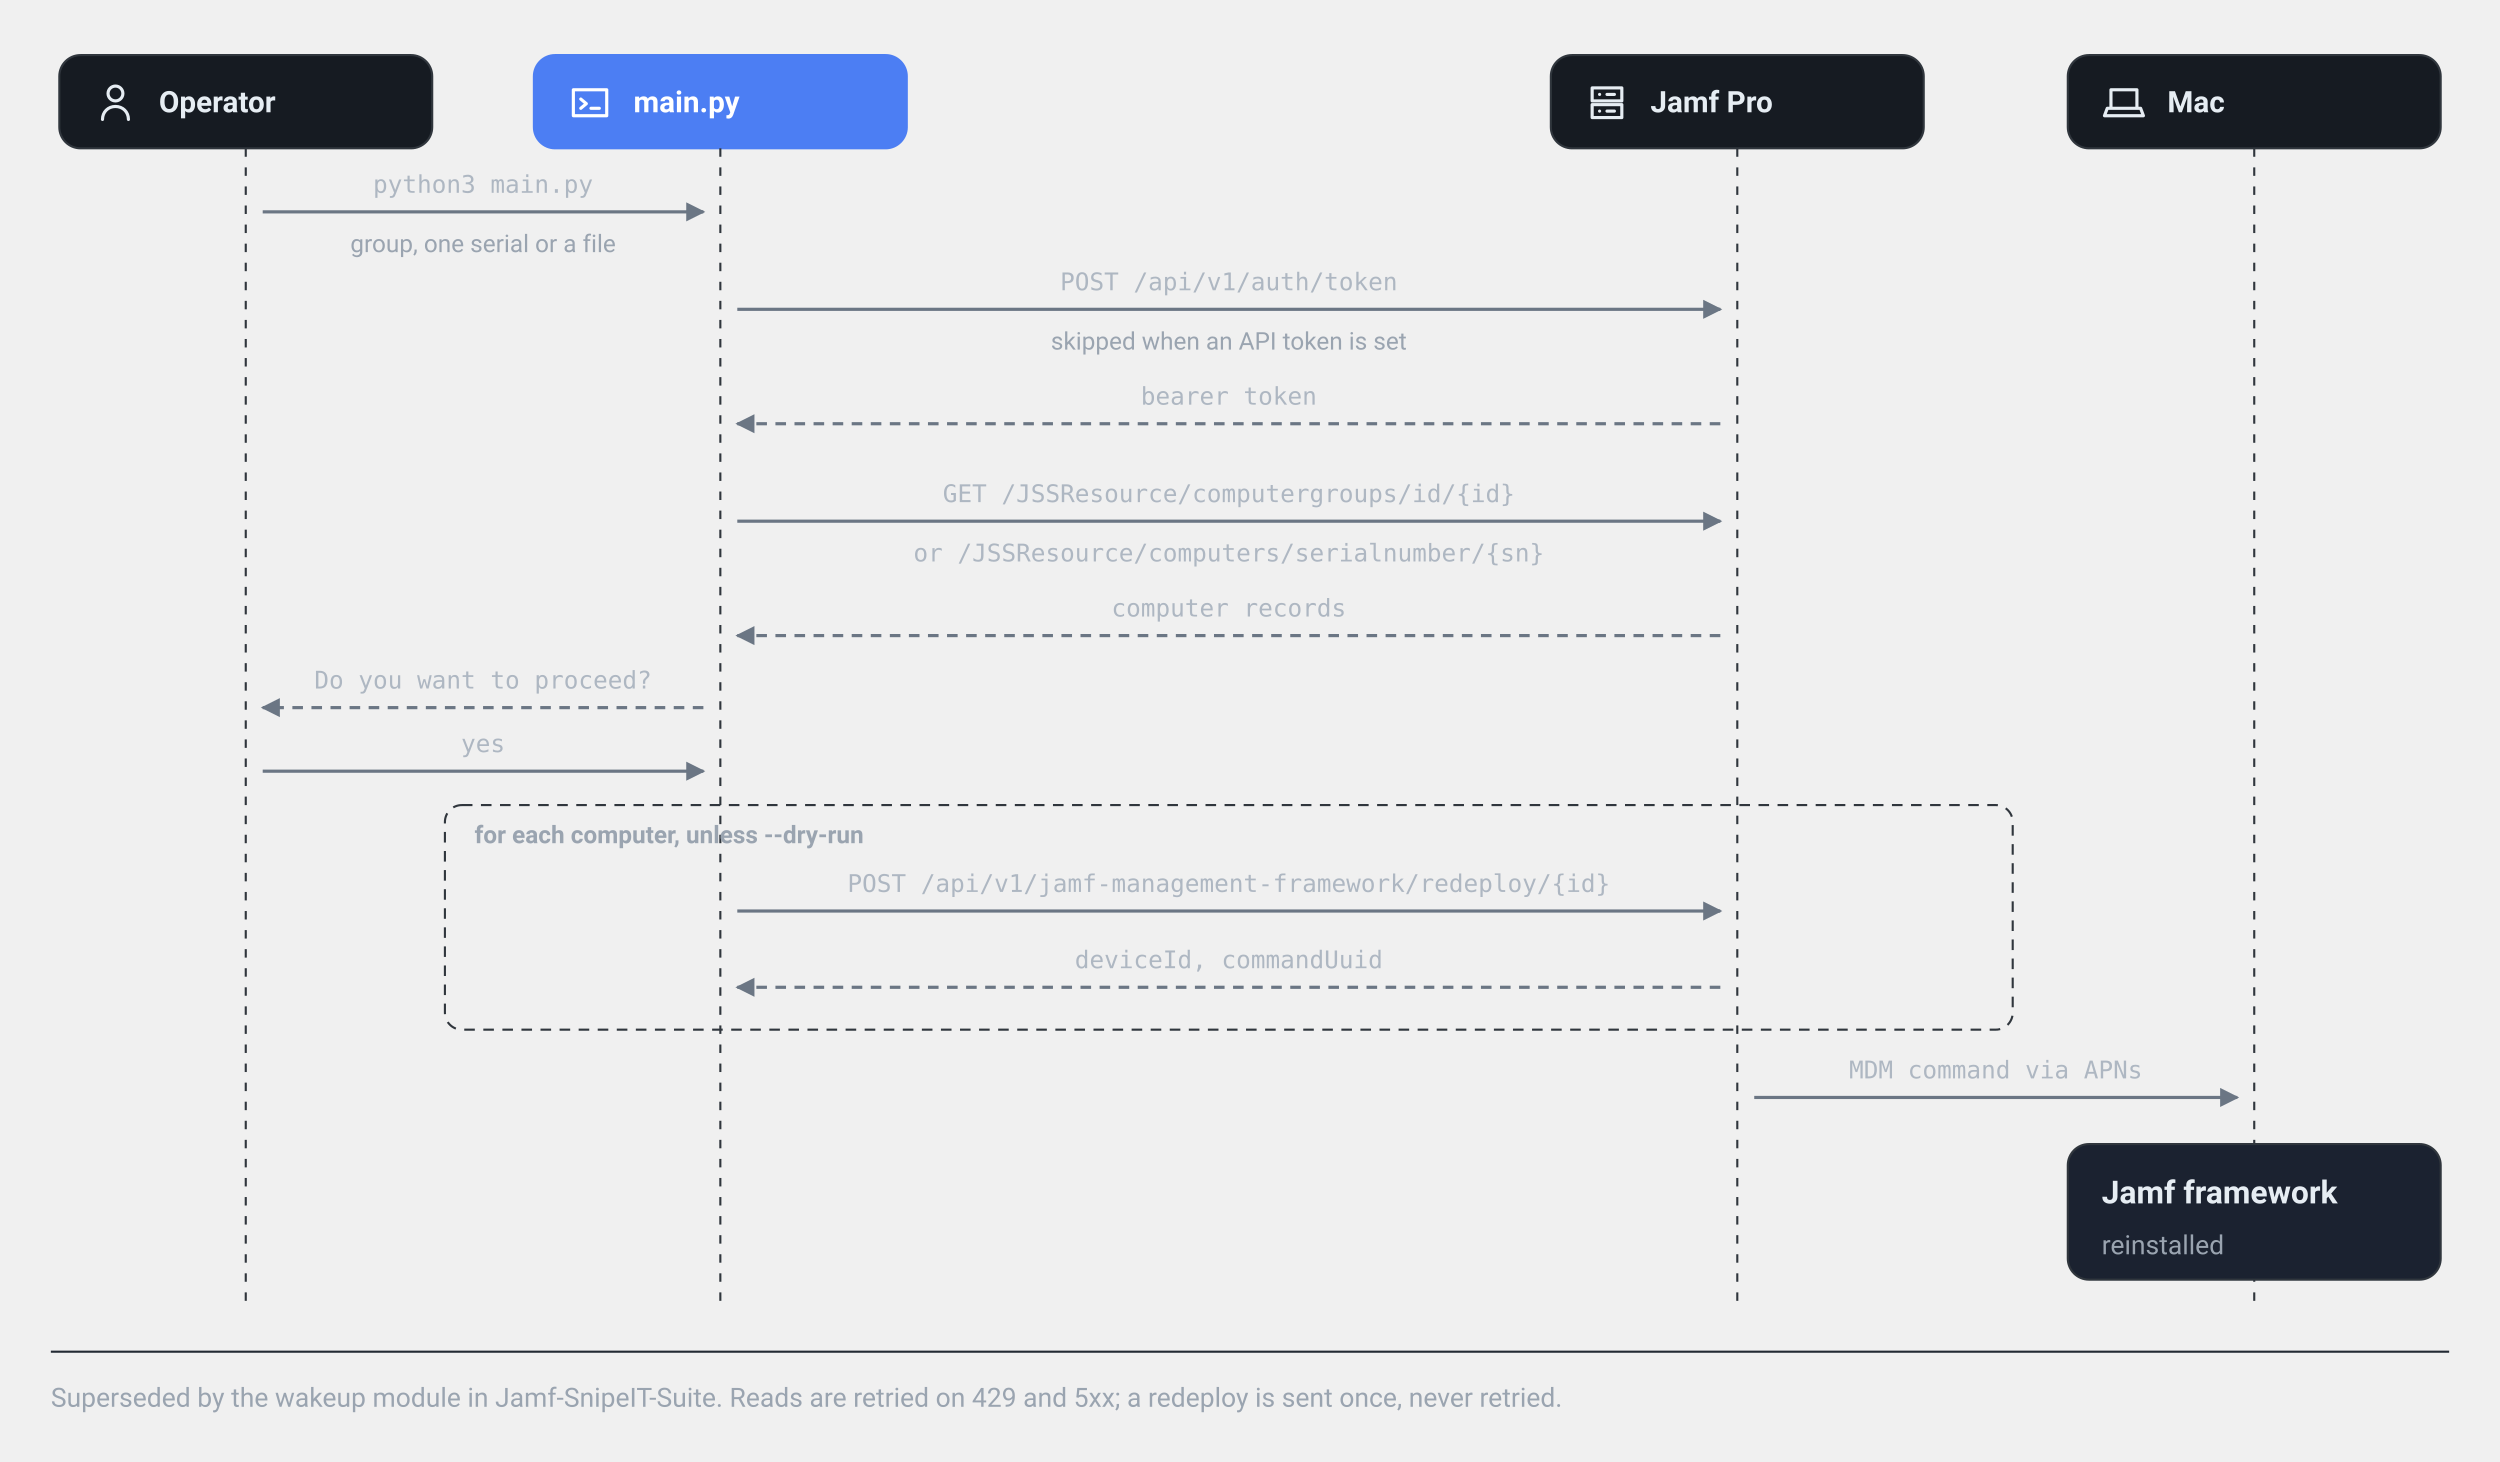
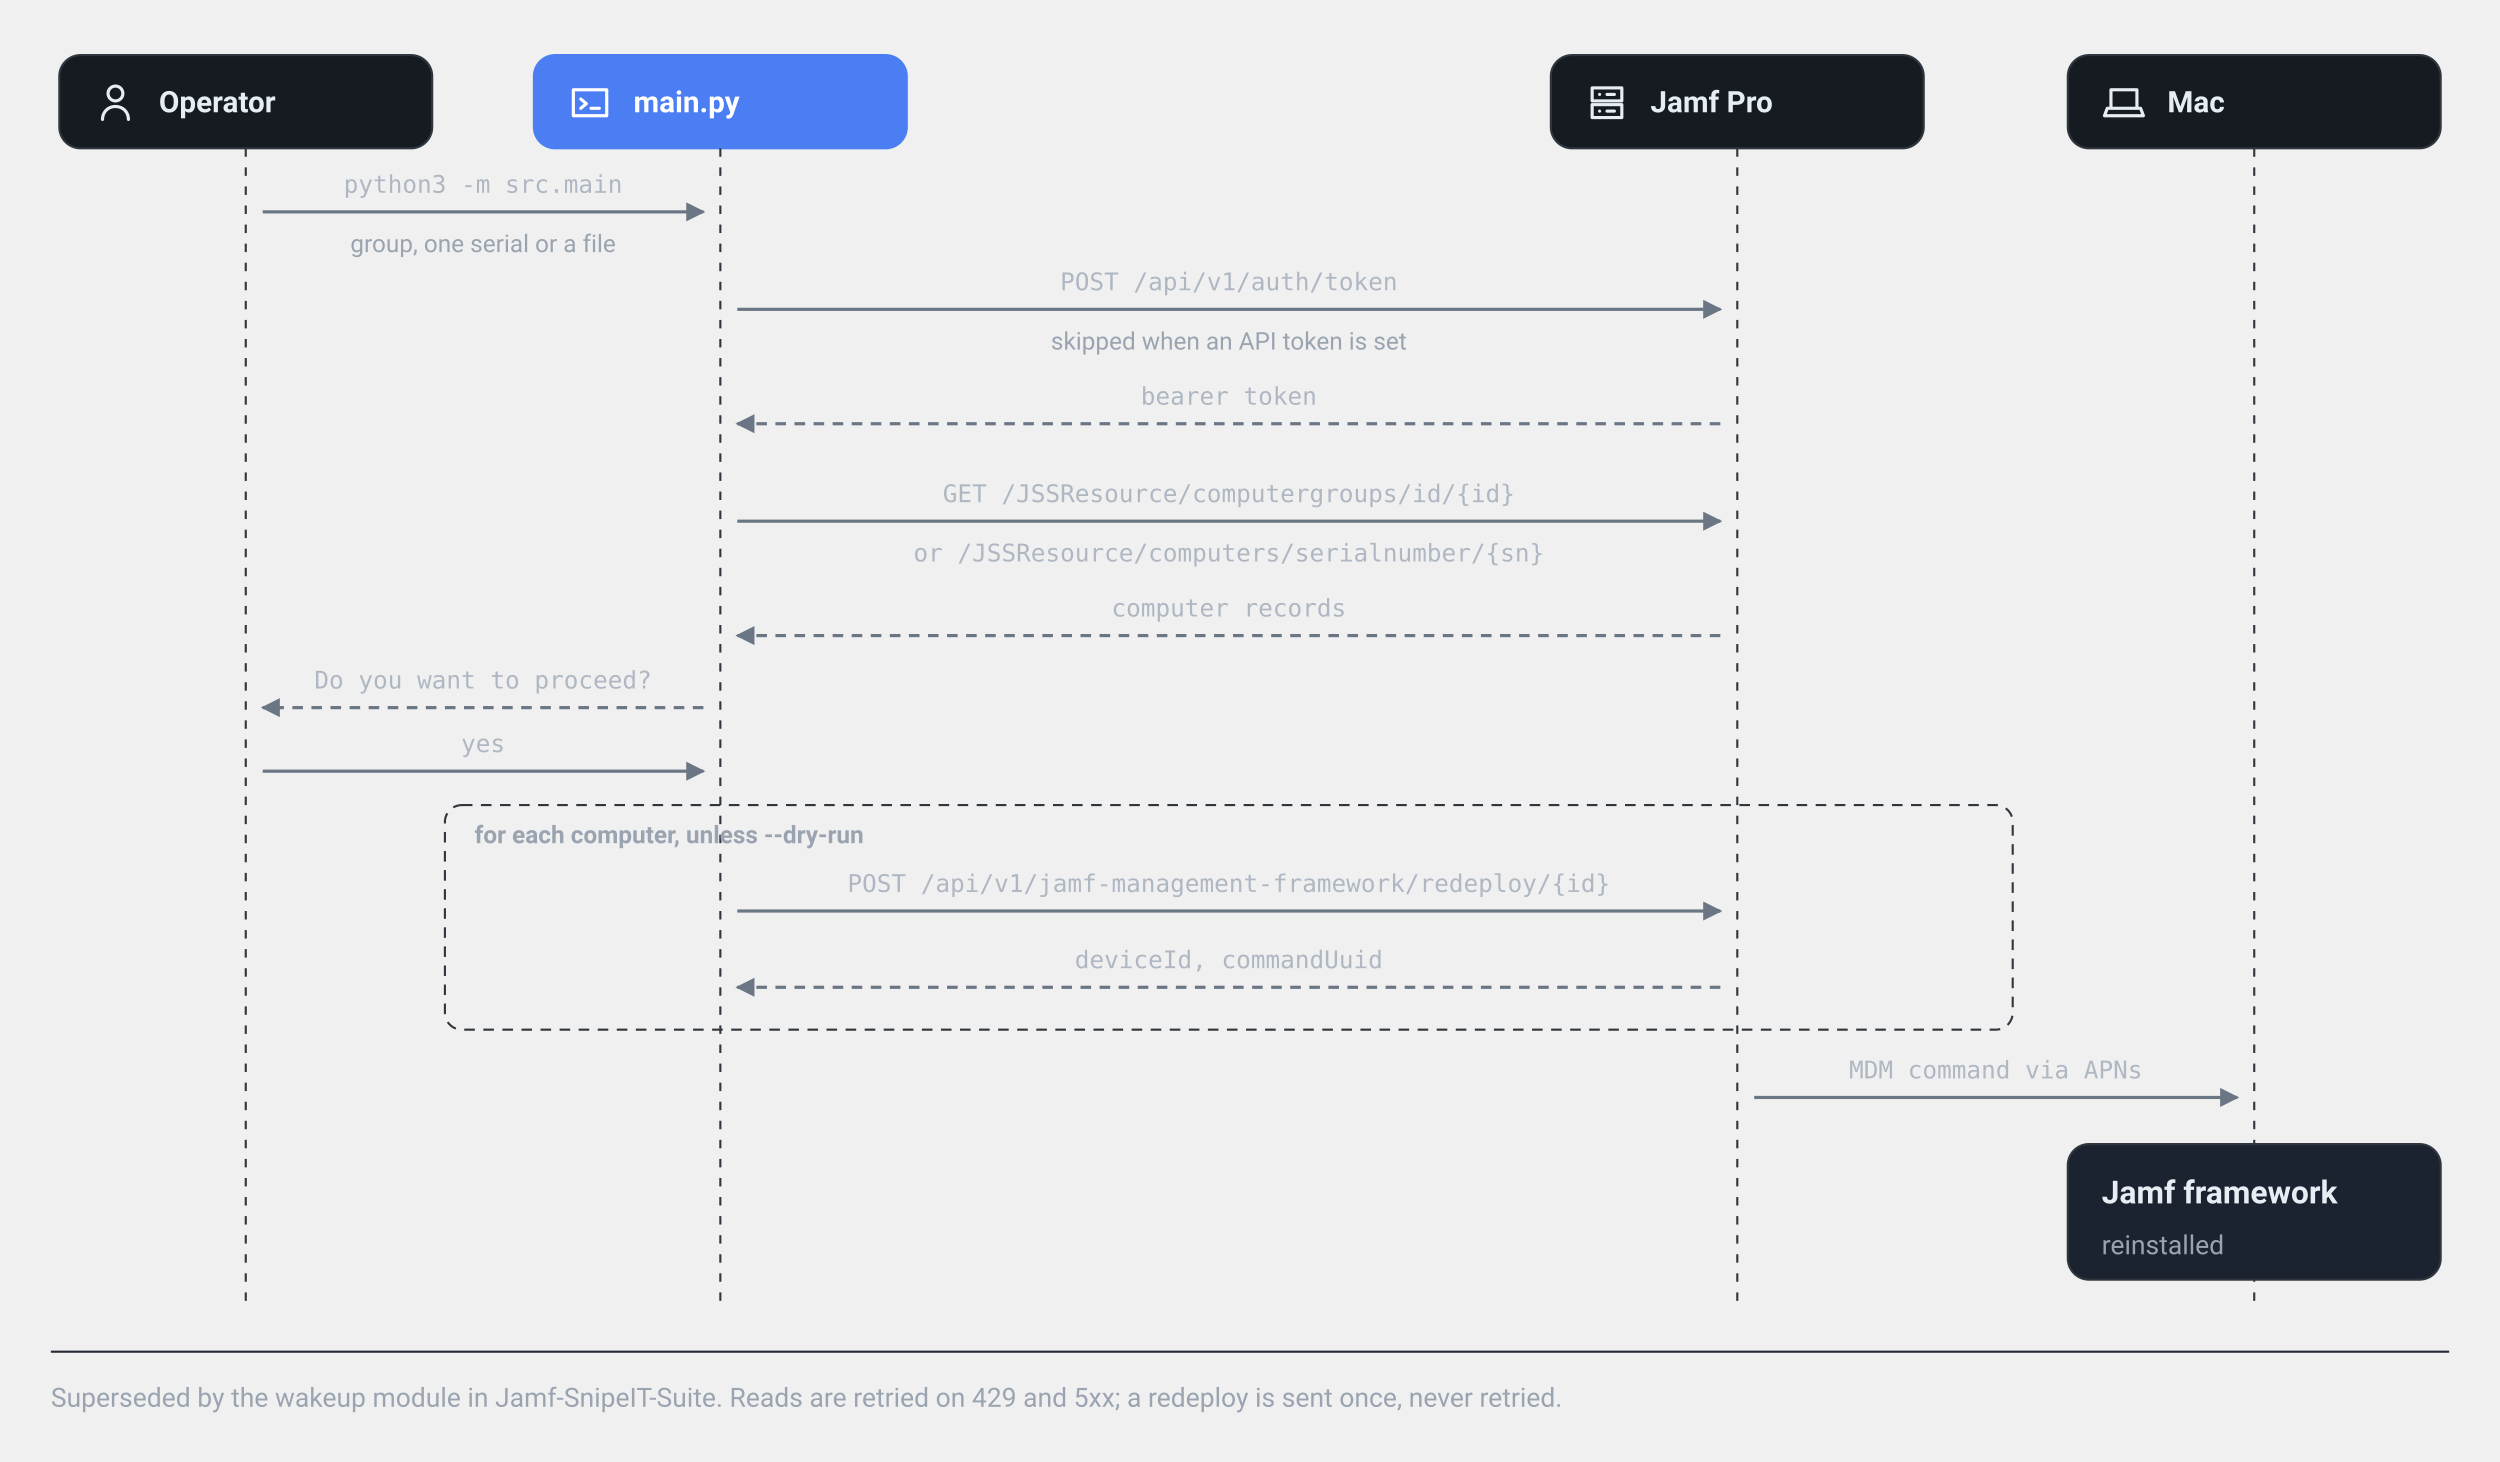
<svg xmlns="http://www.w3.org/2000/svg" viewBox="0 0 1180 690" width="1180" height="690" role="img" aria-label="The operator runs main.py, which gets a bearer token from Jamf Pro when it has no API token, resolves the dynamic group, serial or serial file to computer records, and asks for confirmation. Unless --dry-run is set it then posts one management-framework redeploy per computer; Jamf Pro sends the MDM command over APNs and the Mac reinstalls the Jamf framework.">
  <defs>
    <marker id="a" viewBox="0 0 10 10" refX="9" refY="5" markerWidth="6" markerHeight="6" orient="auto-start-reverse">
      <path d="M0 0 10 5 0 10z" fill="#6b7684" />
    </marker>
  </defs>
  <rect x="28.0" y="26" width="176" height="44" rx="10" fill="#161b22" stroke="#30363d" stroke-width="1" />
  <g transform="translate(44.0,38.0) scale(0.875)" fill="none" stroke="#e6edf3" stroke-width="1.7" stroke-linecap="round" stroke-linejoin="round">
    <path d="M12 11a4 4 0 1 0 0-8 4 4 0 1 0 0 8z M5 21c0-4 3-7 7-7s7 3 7 7" />
  </g>
  <text x="75.0" y="53.0" font-family="system-ui,-apple-system,'Segoe UI',Roboto,Helvetica,Arial,sans-serif" font-size="14" fill="#e6edf3" text-anchor="start" font-weight="600">Operator</text>
  <line x1="116" y1="70" x2="116" y2="616" stroke="#30363d" stroke-width="1" stroke-dasharray="4 5" />
  <rect x="252.0" y="26" width="176" height="44" rx="10" fill="#4c7ef3" stroke="#4c7ef3" stroke-width="1" />
  <g transform="translate(268.0,38.0) scale(0.875)" fill="none" stroke="#ffffff" stroke-width="1.7" stroke-linecap="round" stroke-linejoin="round">
    <path d="M3 5h18v14H3z M7 10l3 2.5L7 15 M12.5 15h4.5" />
  </g>
  <text x="299.0" y="53.0" font-family="system-ui,-apple-system,'Segoe UI',Roboto,Helvetica,Arial,sans-serif" font-size="14" fill="#ffffff" text-anchor="start" font-weight="600">main.py</text>
  <line x1="340" y1="70" x2="340" y2="616" stroke="#30363d" stroke-width="1" stroke-dasharray="4 5" />
  <rect x="732.0" y="26" width="176" height="44" rx="10" fill="#161b22" stroke="#30363d" stroke-width="1" />
  <g transform="translate(748.0,38.0) scale(0.875)" fill="none" stroke="#e6edf3" stroke-width="1.7" stroke-linecap="round" stroke-linejoin="round">
    <path d="M4 4h16v7H4z M4 13h16v7H4z M8 7.5h.01 M8 16.5h.01 M12 7.5h4 M12 16.5h4" />
  </g>
  <text x="779.0" y="53.0" font-family="system-ui,-apple-system,'Segoe UI',Roboto,Helvetica,Arial,sans-serif" font-size="14" fill="#e6edf3" text-anchor="start" font-weight="600">Jamf Pro</text>
  <line x1="820" y1="70" x2="820" y2="616" stroke="#30363d" stroke-width="1" stroke-dasharray="4 5" />
  <rect x="976.0" y="26" width="176" height="44" rx="10" fill="#161b22" stroke="#30363d" stroke-width="1" />
  <g transform="translate(992.0,38.0) scale(0.875)" fill="none" stroke="#e6edf3" stroke-width="1.7" stroke-linecap="round" stroke-linejoin="round">
    <path d="M5 5h14v10H5z M3 15h18l1.5 4h-21z" />
  </g>
  <text x="1023.0" y="53.0" font-family="system-ui,-apple-system,'Segoe UI',Roboto,Helvetica,Arial,sans-serif" font-size="14" fill="#e6edf3" text-anchor="start" font-weight="600">Mac</text>
  <line x1="1064" y1="70" x2="1064" y2="616" stroke="#30363d" stroke-width="1" stroke-dasharray="4 5" />
  <rect x="210" y="380" width="740" height="106" rx="8" fill="none" stroke="#30363d" stroke-width="1" stroke-dasharray="5 4" />
  <text x="224.0" y="398.0" font-family="system-ui,-apple-system,'Segoe UI',Roboto,Helvetica,Arial,sans-serif" font-size="11.5" fill="#9aa4b0" text-anchor="start" font-weight="600">for each computer, unless --dry-run</text>
  <polyline points="124,100 332,100" fill="none" stroke="#6b7684" stroke-width="1.5" marker-end="url(#a)" />
-   <text x="228.0" y="91.0" font-family="ui-monospace,SFMono-Regular,'SF Mono',Menlo,Consolas,monospace" font-size="11.5" fill="#aeb7c2" text-anchor="middle">python3 main.py</text>
+   <text x="228.0" y="91.0" font-family="ui-monospace,SFMono-Regular,'SF Mono',Menlo,Consolas,monospace" font-size="11.5" fill="#aeb7c2" text-anchor="middle">python3 -m src.main</text>
  <text x="228.0" y="119.0" font-family="system-ui,-apple-system,'Segoe UI',Roboto,Helvetica,Arial,sans-serif" font-size="11.5" fill="#9aa4b0" text-anchor="middle">group, one serial or a file</text>
  <polyline points="348,146 812,146" fill="none" stroke="#6b7684" stroke-width="1.5" marker-end="url(#a)" />
  <text x="580.0" y="137.0" font-family="ui-monospace,SFMono-Regular,'SF Mono',Menlo,Consolas,monospace" font-size="11.5" fill="#aeb7c2" text-anchor="middle">POST /api/v1/auth/token</text>
  <text x="580.0" y="165.0" font-family="system-ui,-apple-system,'Segoe UI',Roboto,Helvetica,Arial,sans-serif" font-size="11.5" fill="#9aa4b0" text-anchor="middle">skipped when an API token is set</text>
  <polyline points="812,200 348,200" fill="none" stroke="#6b7684" stroke-width="1.5" stroke-dasharray="5 4" marker-end="url(#a)" />
  <text x="580.0" y="191.0" font-family="ui-monospace,SFMono-Regular,'SF Mono',Menlo,Consolas,monospace" font-size="11.5" fill="#aeb7c2" text-anchor="middle">bearer token</text>
  <polyline points="348,246 812,246" fill="none" stroke="#6b7684" stroke-width="1.5" marker-end="url(#a)" />
  <text x="580.0" y="237.0" font-family="ui-monospace,SFMono-Regular,'SF Mono',Menlo,Consolas,monospace" font-size="11.5" fill="#aeb7c2" text-anchor="middle">GET /JSSResource/computergroups/id/{id}</text>
  <text x="580.0" y="265.0" font-family="ui-monospace,SFMono-Regular,'SF Mono',Menlo,Consolas,monospace" font-size="11.5" fill="#aeb7c2" text-anchor="middle">or /JSSResource/computers/serialnumber/{sn}</text>
  <polyline points="812,300 348,300" fill="none" stroke="#6b7684" stroke-width="1.5" stroke-dasharray="5 4" marker-end="url(#a)" />
  <text x="580.0" y="291.0" font-family="ui-monospace,SFMono-Regular,'SF Mono',Menlo,Consolas,monospace" font-size="11.5" fill="#aeb7c2" text-anchor="middle">computer records</text>
  <polyline points="332,334 124,334" fill="none" stroke="#6b7684" stroke-width="1.5" stroke-dasharray="5 4" marker-end="url(#a)" />
  <text x="228.0" y="325.0" font-family="ui-monospace,SFMono-Regular,'SF Mono',Menlo,Consolas,monospace" font-size="11.5" fill="#aeb7c2" text-anchor="middle">Do you want to proceed?</text>
  <polyline points="124,364 332,364" fill="none" stroke="#6b7684" stroke-width="1.5" marker-end="url(#a)" />
  <text x="228.0" y="355.0" font-family="ui-monospace,SFMono-Regular,'SF Mono',Menlo,Consolas,monospace" font-size="11.5" fill="#aeb7c2" text-anchor="middle">yes</text>
  <polyline points="348,430 812,430" fill="none" stroke="#6b7684" stroke-width="1.5" marker-end="url(#a)" />
  <text x="580.0" y="421.0" font-family="ui-monospace,SFMono-Regular,'SF Mono',Menlo,Consolas,monospace" font-size="11.5" fill="#aeb7c2" text-anchor="middle">POST /api/v1/jamf-management-framework/redeploy/{id}</text>
  <polyline points="812,466 348,466" fill="none" stroke="#6b7684" stroke-width="1.5" stroke-dasharray="5 4" marker-end="url(#a)" />
  <text x="580.0" y="457.0" font-family="ui-monospace,SFMono-Regular,'SF Mono',Menlo,Consolas,monospace" font-size="11.5" fill="#aeb7c2" text-anchor="middle">deviceId, commandUuid</text>
  <polyline points="828,518 1056,518" fill="none" stroke="#6b7684" stroke-width="1.5" marker-end="url(#a)" />
  <text x="942.0" y="509.0" font-family="ui-monospace,SFMono-Regular,'SF Mono',Menlo,Consolas,monospace" font-size="11.5" fill="#aeb7c2" text-anchor="middle">MDM command via APNs</text>
  <rect x="976" y="540" width="176" height="64" rx="10" fill="#1b2230" stroke="#30363d" stroke-width="1" />
  <text x="992.0" y="568.0" font-family="system-ui,-apple-system,'Segoe UI',Roboto,Helvetica,Arial,sans-serif" font-size="15" fill="#e6edf3" text-anchor="start" font-weight="600">Jamf framework</text>
  <text x="992.0" y="592.0" font-family="system-ui,-apple-system,'Segoe UI',Roboto,Helvetica,Arial,sans-serif" font-size="12.5" fill="#9aa4b0" text-anchor="start">reinstalled</text>
  <line x1="24" y1="638" x2="1156" y2="638" stroke="#232a33" stroke-width="1" />
  <text x="24.0" y="664.0" font-family="system-ui,-apple-system,'Segoe UI',Roboto,Helvetica,Arial,sans-serif" font-size="12.5" fill="#9aa4b0" text-anchor="start">Superseded by the wakeup module in Jamf-SnipeIT-Suite. Reads are retried on 429 and 5xx; a redeploy is sent once, never retried.</text>
</svg>
